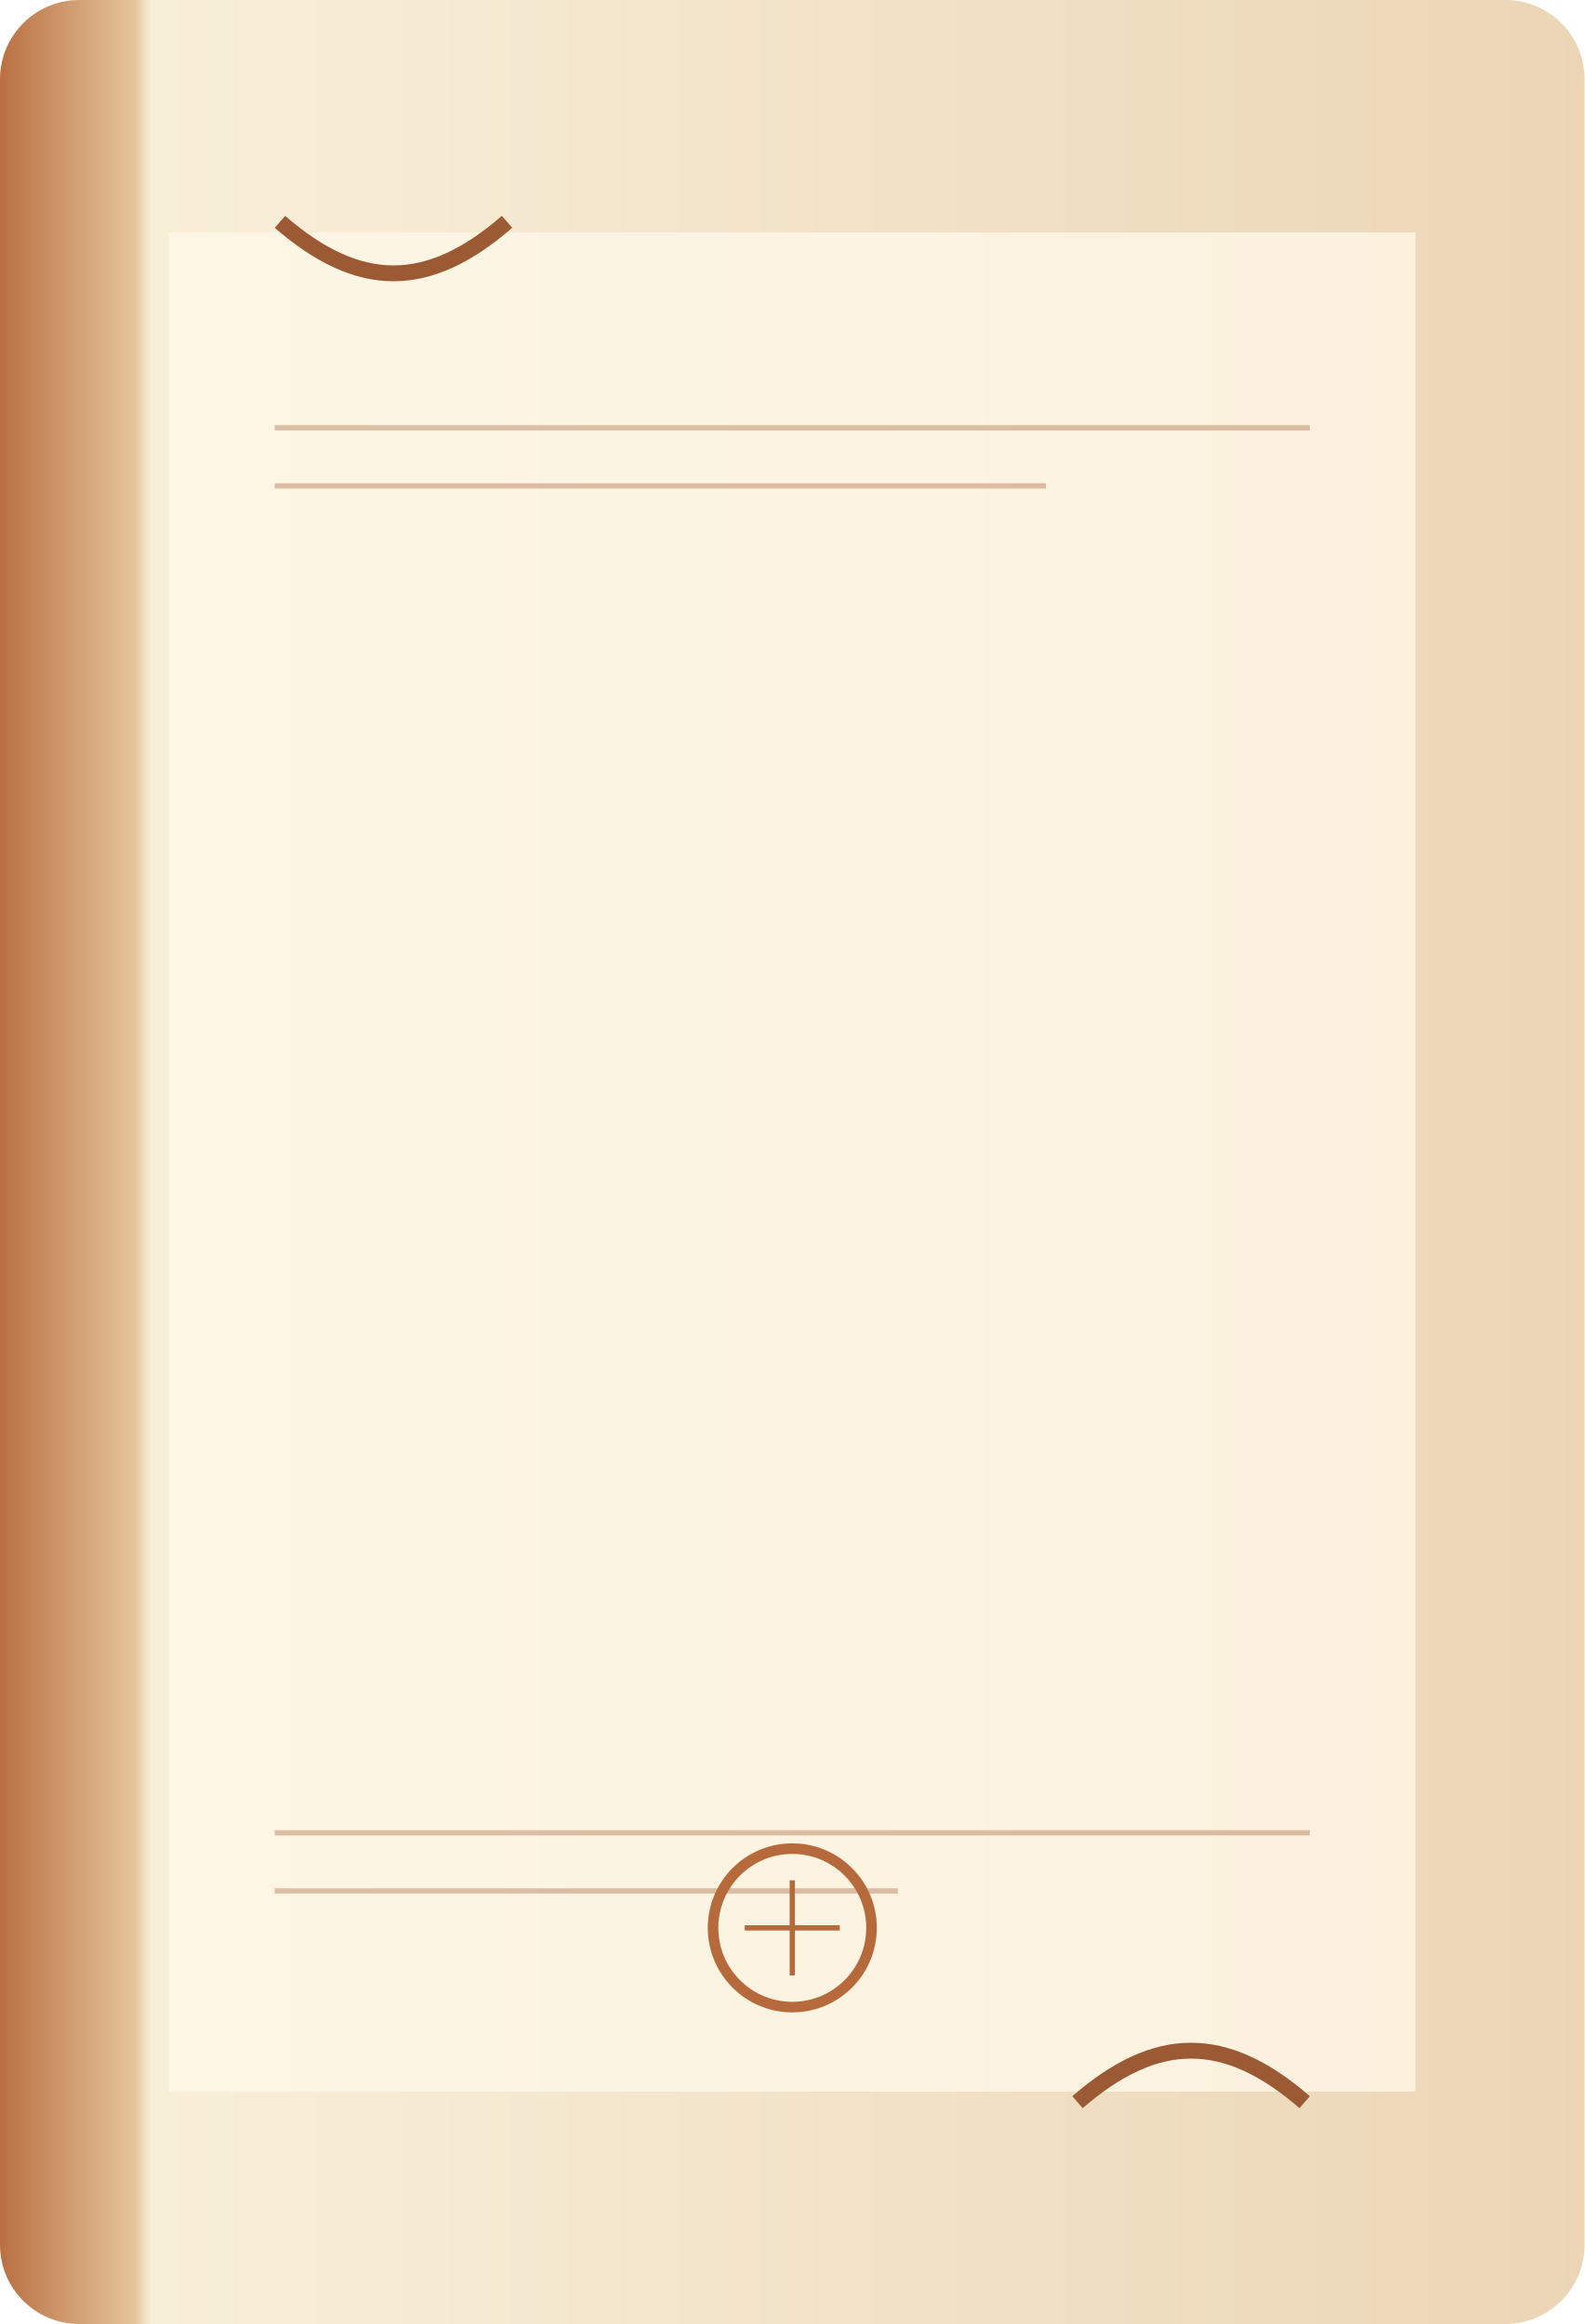
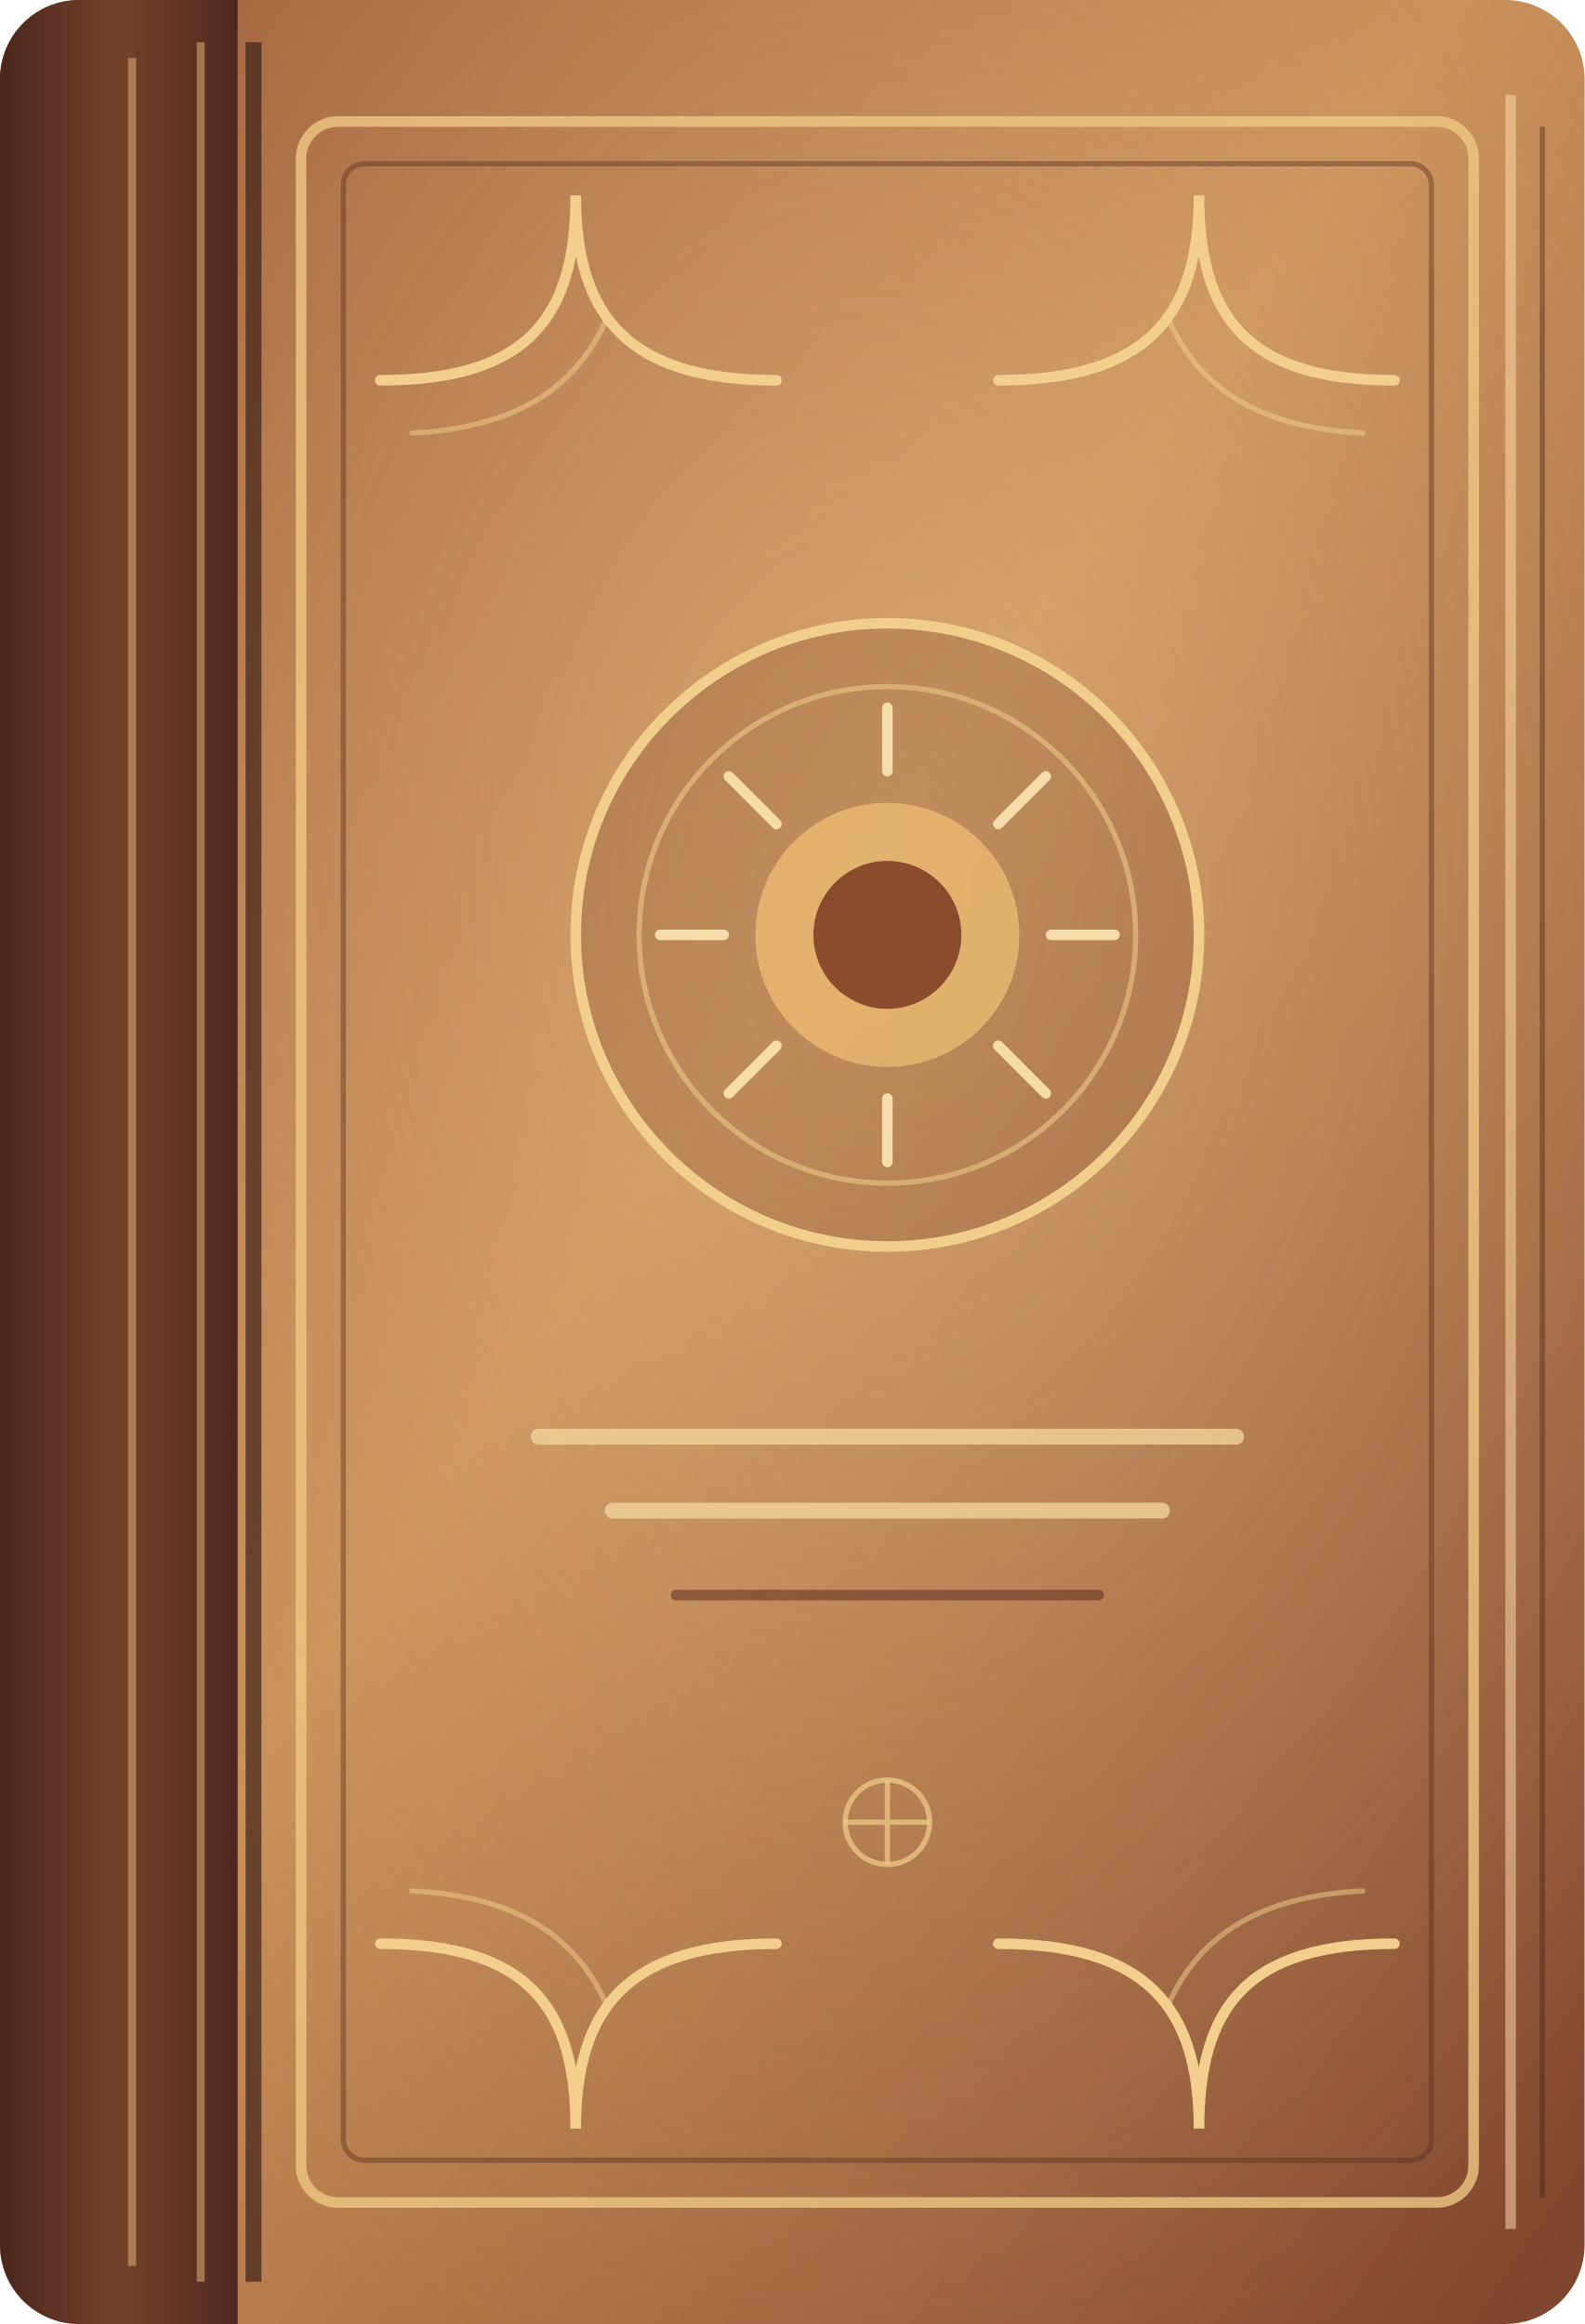
<svg xmlns="http://www.w3.org/2000/svg" width="300" height="440" viewBox="0 0 300 440">
  <defs>
-     <linearGradient id="p" x2="1">
-       <stop stop-color="#B66A3C" />
-       <stop offset=".09" stop-color="#E5C49A" />
-       <stop offset=".1" stop-color="#F8EFD9" />
-       <stop offset="1" stop-color="#EBD5B5" />
+     <linearGradient id="cover" x1="0" y1="0" x2="1" y2="1">
+       <stop stop-color="#9A5937" />
+       <stop offset=".46" stop-color="#C78D56" />
+       <stop offset="1" stop-color="#7D432C" />
    </linearGradient>
+     <linearGradient id="spine" x1="0" x2="1">
+       <stop stop-color="#4A261C" />
+       <stop offset=".5" stop-color="#75412B" />
+       <stop offset="1" stop-color="#4E281D" />
+     </linearGradient>
+     <radialGradient id="warm" cx=".55" cy=".38" r=".68">
+       <stop stop-color="#F6D7A0" stop-opacity=".34" />
+       <stop offset="1" stop-color="#F6D7A0" stop-opacity="0" />
+     </radialGradient>
  </defs>
-   <rect width="300" height="440" rx="15" fill="url(#p)" />
-   <path d="M32 44h236v352H32z" fill="#FFF8E9" opacity=".76" />
-   <path d="M52 81h196M52 92h146M52 347h196M52 358h118" stroke="#A5653E" opacity=".38" />
-   <path d="M53 42c15 13 28 13 43 0M204 398c15-13 28-13 43 0" fill="none" stroke="#9B5A34" stroke-width="3" />
-   <circle cx="150" cy="365" r="15" fill="none" stroke="#B66A3C" stroke-width="2" />
-   <path d="M141 365h18M150 356v18" stroke="#B66A3C" />
+   <rect width="300" height="440" rx="15" fill="url(#cover)" />
+   <rect width="300" height="440" rx="15" fill="url(#warm)" />
+   <path d="M15 0h30v440H15C6.7 440 0 433.3 0 425V15C0 6.7 6.7 0 15 0Z" fill="url(#spine)" />
+   <path d="M25 11v418M38 8v424" fill="none" stroke="#E7B878" stroke-opacity=".52" stroke-width="1.5" />
+   <path d="M48 8v424" stroke="#3C2018" stroke-opacity=".68" stroke-width="3" />
+   <rect x="57" y="23" width="222" height="394" rx="7" fill="none" stroke="#F0C984" stroke-opacity=".78" stroke-width="2" />
+   <rect x="65" y="31" width="206" height="378" rx="4" fill="none" stroke="#5B301F" stroke-opacity=".44" />
+   <g fill="none" stroke="#F3CF8E" stroke-linecap="round">
+     <path d="M72 72c28 0 37-12 37-35 0 23 10 35 38 35M264 72c-28 0-37-12-37-35 0 23-10 35-38 35" stroke-width="2" />
+     <path d="M72 368c28 0 37 12 37 35 0-23 10-35 38-35M264 368c-28 0-37 12-37 35 0-23-10-35-38-35" stroke-width="2" />
+     <path d="M78 82c19-1 31-8 37-22M258 82c-19-1-31-8-37-22M78 358c19 1 31 8 37 22M258 358c-19 1-31 8-37 22" opacity=".5" />
+   </g>
+   <g transform="translate(168 177)">
+     <circle r="59" fill="#6E3824" fill-opacity=".22" stroke="#F1CE8C" stroke-width="2" />
+     <circle r="47" fill="none" stroke="#F1CE8C" stroke-opacity=".55" />
+     <circle r="25" fill="#E9BA72" fill-opacity=".8" />
+     <circle r="14" fill="#8B4B2D" />
+     <g fill="none" stroke="#F6DCA9" stroke-width="2" stroke-linecap="round">
+       <path d="M0-43v12M0 31v12M-43 0h12M31 0h12M-30-30l9 9M21 21l9 9M30-30l-9 9M-21 21l-9 9" />
+     </g>
+   </g>
+   <path d="M102 272h132M116 286h104" stroke="#F4D69F" stroke-opacity=".76" stroke-width="3" stroke-linecap="round" />
+   <path d="M128 302h80" stroke="#6B3826" stroke-opacity=".62" stroke-width="2" stroke-linecap="round" />
+   <circle cx="168" cy="345" r="8" fill="none" stroke="#F0CB88" stroke-opacity=".72" />
+   <path d="M160 345h16M168 337v16" stroke="#F0CB88" stroke-opacity=".72" />
+   <path d="M286 18v404" stroke="#FFE3B0" stroke-opacity=".5" stroke-width="2" />
+   <path d="M292 24v392" stroke="#3C2018" stroke-opacity=".38" />
</svg>
